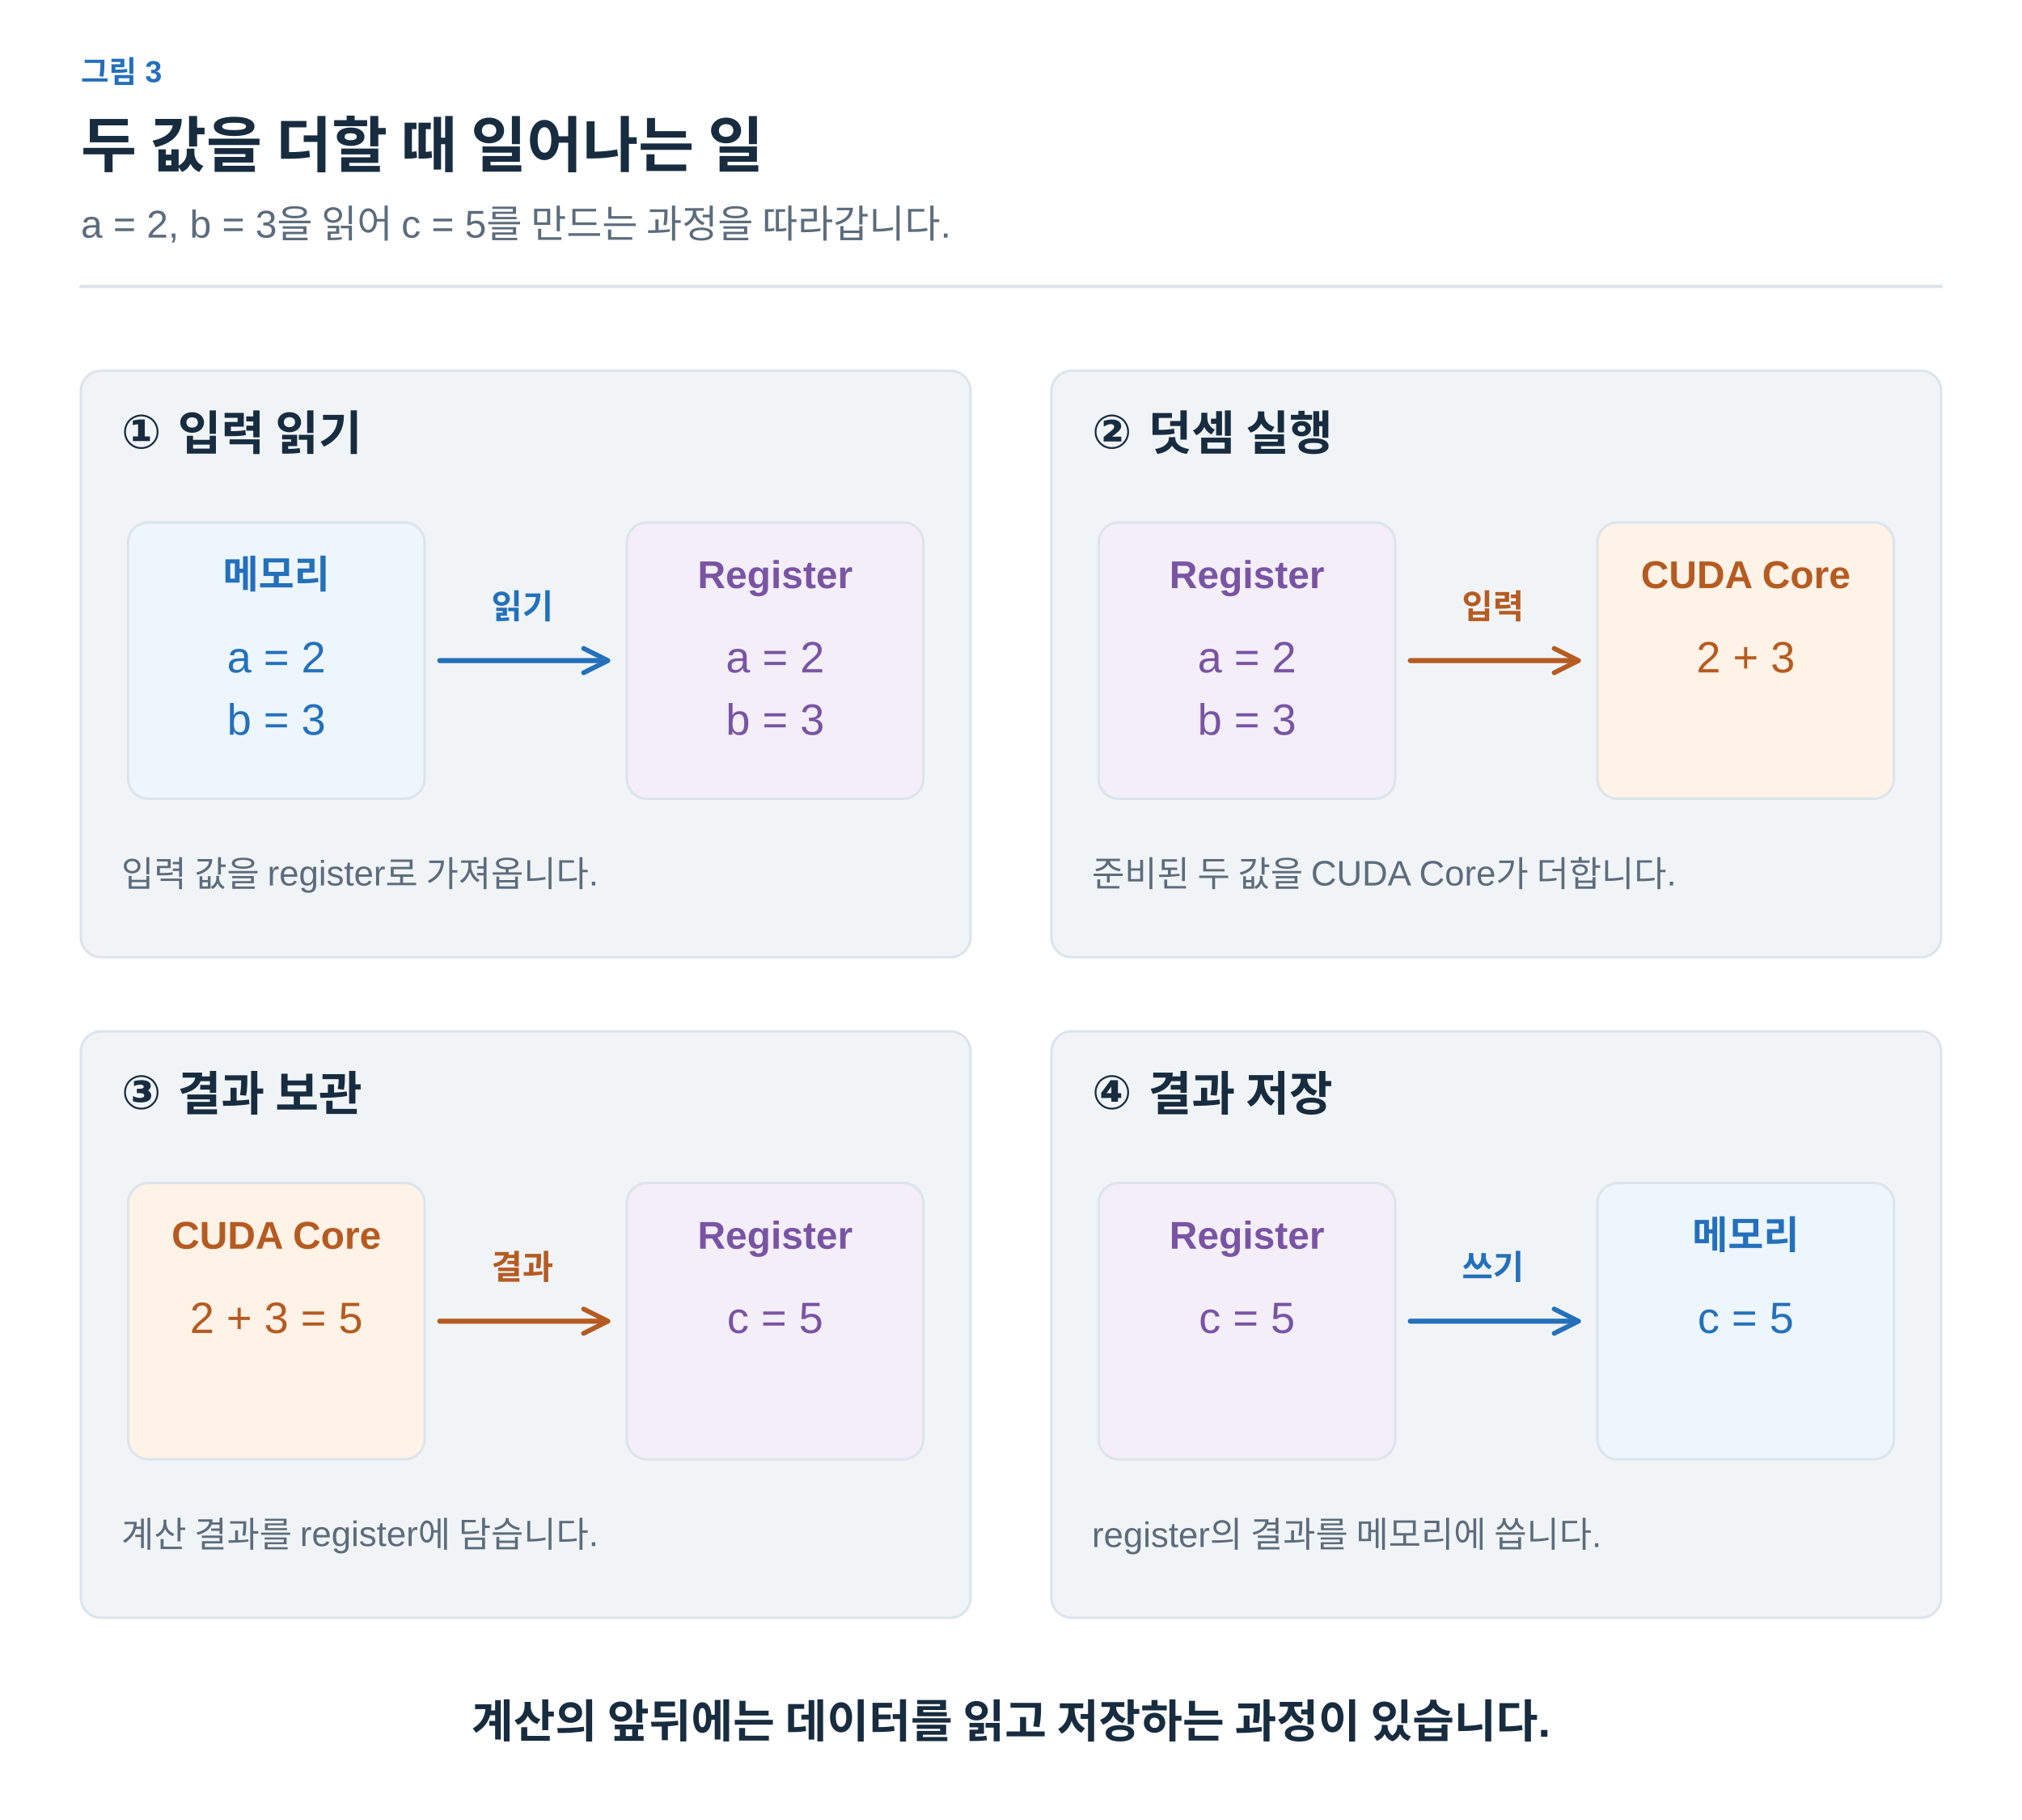
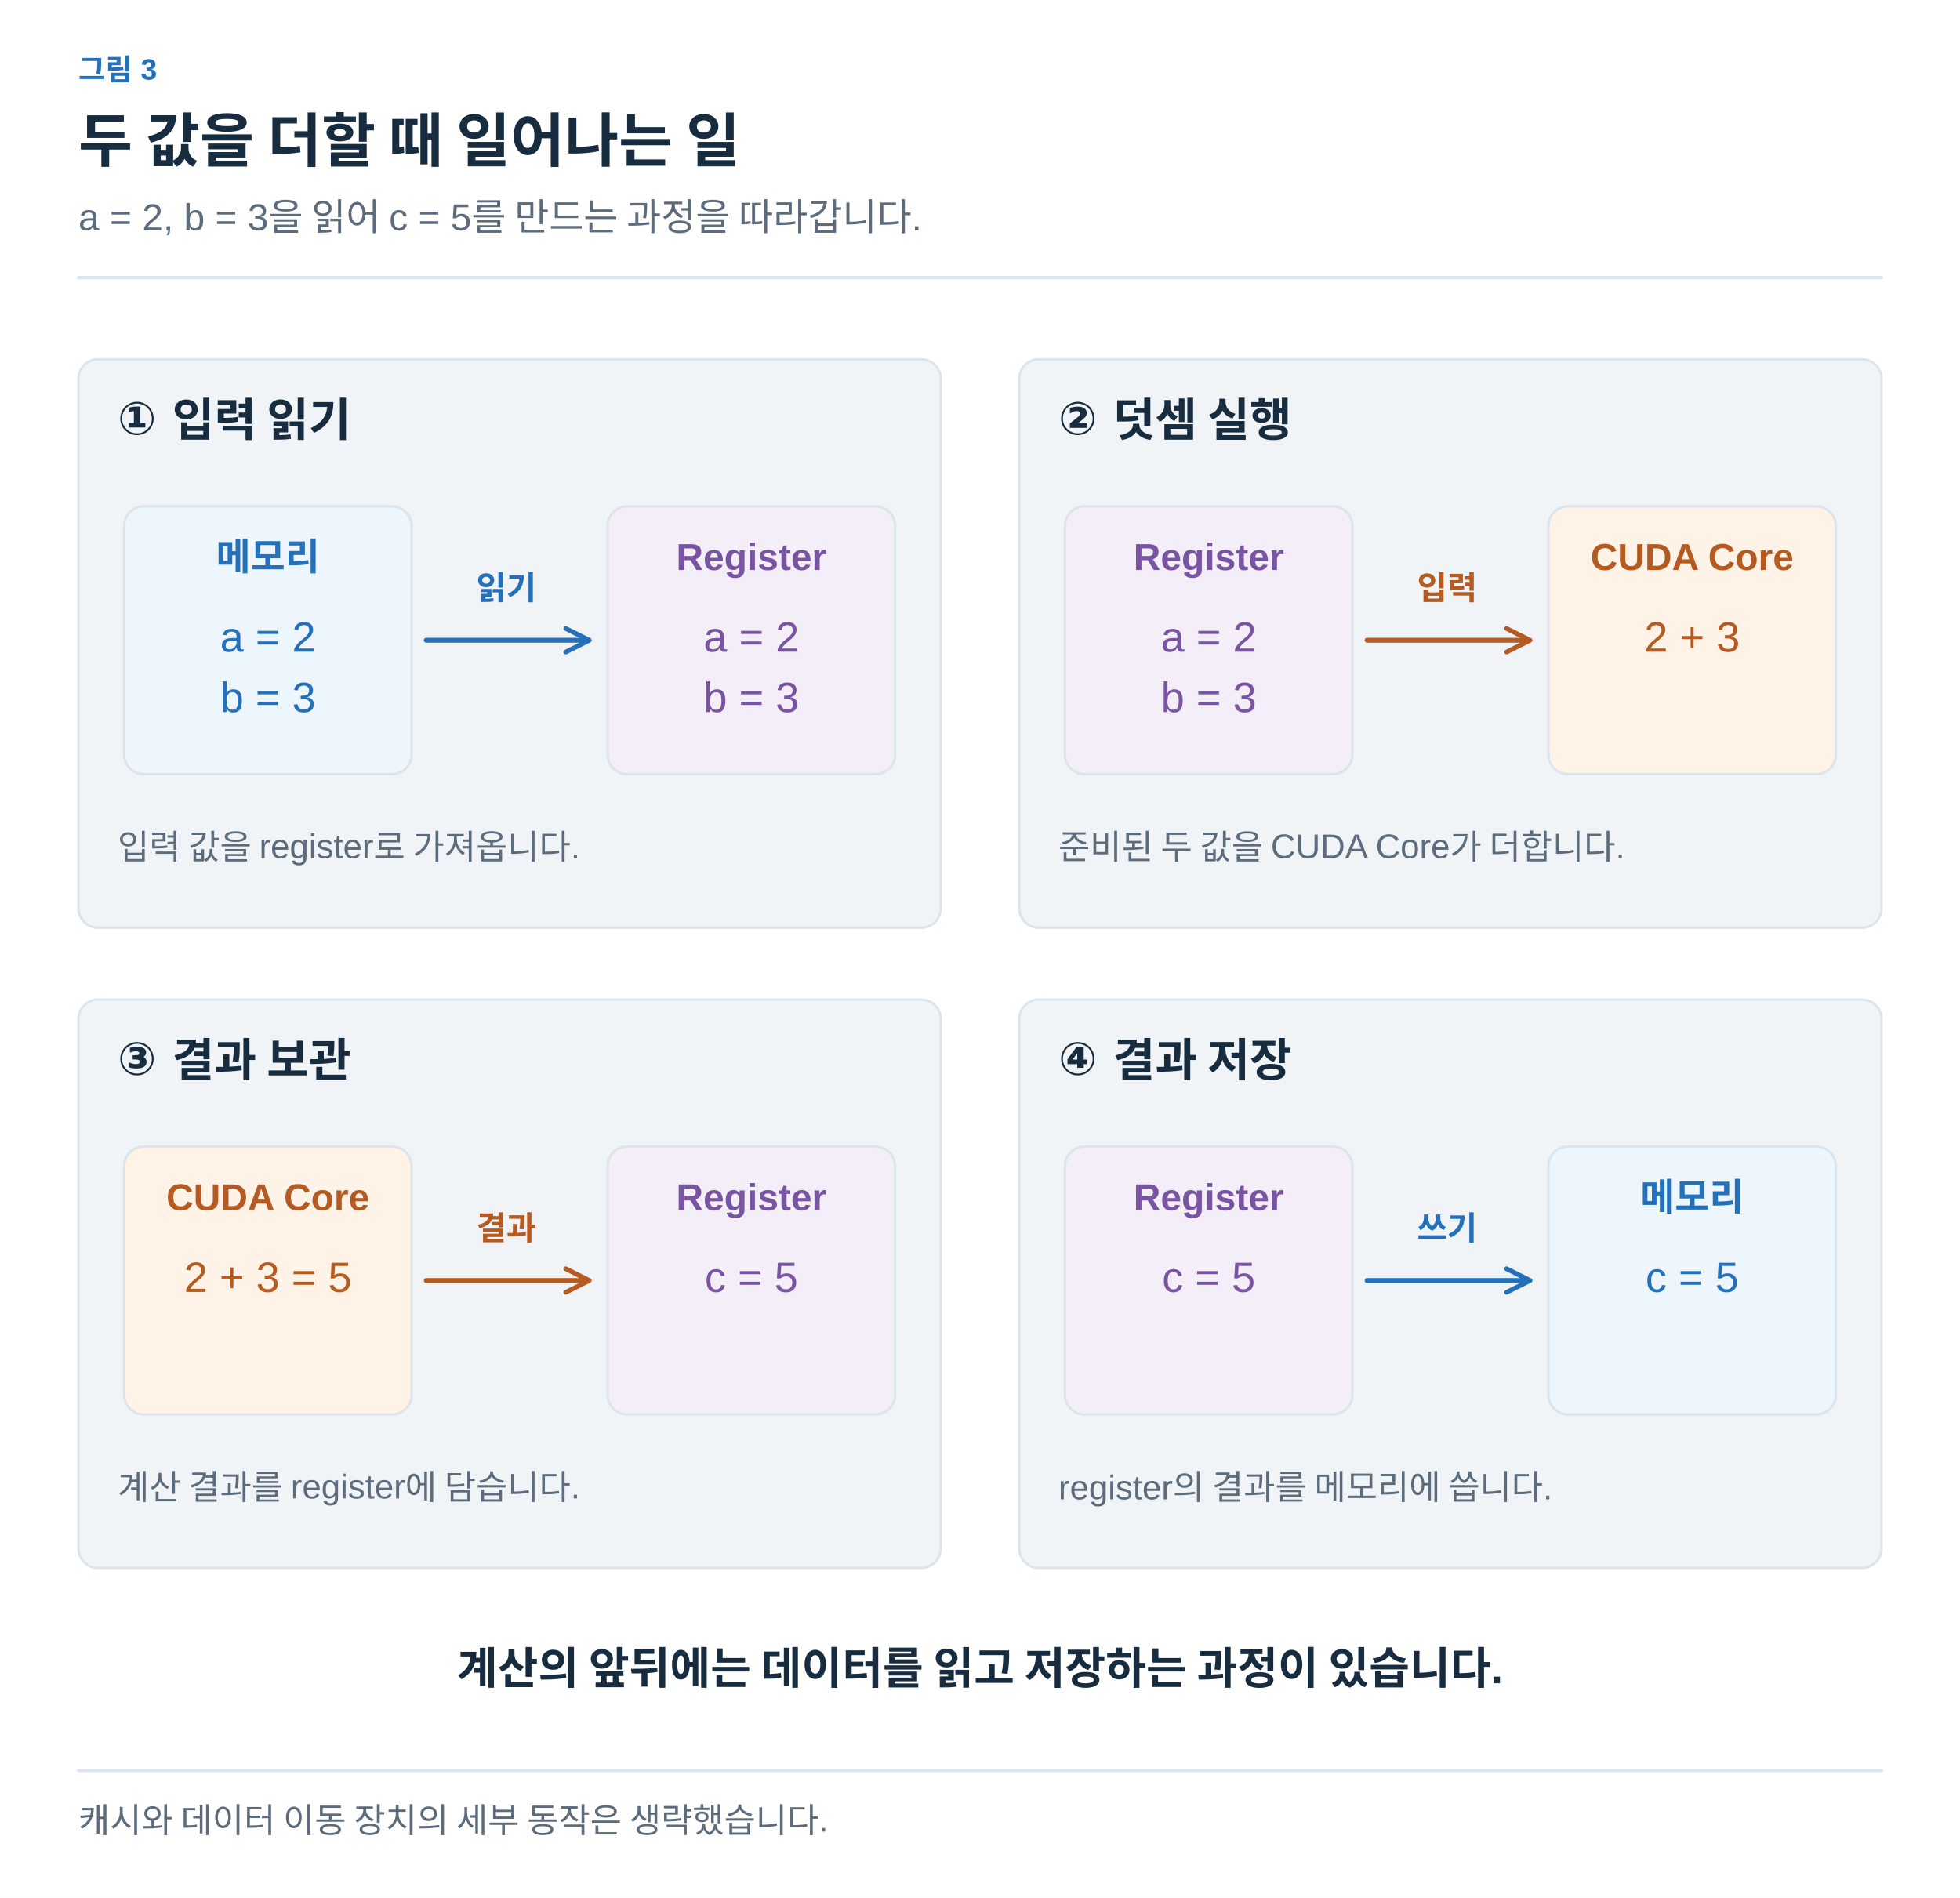
- <svg xmlns="http://www.w3.org/2000/svg" width="1200" height="1080" viewBox="0 0 1200 1080" role="img" aria-labelledby="title desc">
+ <svg xmlns="http://www.w3.org/2000/svg" width="1200" height="1162" viewBox="0 0 1200 1162" role="img" aria-labelledby="title desc">
  <defs>
-     <marker id="muted" viewBox="0 0 10 10" refX="8" refY="5" markerWidth="6" markerHeight="6" orient="auto">
+     <marker id="arrow-ink" viewBox="0 0 10 10" refX="8" refY="5" markerWidth="6" markerHeight="6" orient="auto">
+       <path d="M1 1 L9 5 L1 9" fill="none" stroke="#182C40" stroke-width="1.6" />
+     </marker>
+     <marker id="arrow-muted" viewBox="0 0 10 10" refX="8" refY="5" markerWidth="6" markerHeight="6" orient="auto">
      <path d="M1 1 L9 5 L1 9" fill="none" stroke="#5C6C7C" stroke-width="1.6" />
    </marker>
-     <marker id="blue" viewBox="0 0 10 10" refX="8" refY="5" markerWidth="6" markerHeight="6" orient="auto">
+     <marker id="arrow-line" viewBox="0 0 10 10" refX="8" refY="5" markerWidth="6" markerHeight="6" orient="auto">
+       <path d="M1 1 L9 5 L1 9" fill="none" stroke="#DCE4EC" stroke-width="1.6" />
+     </marker>
+     <marker id="arrow-paper" viewBox="0 0 10 10" refX="8" refY="5" markerWidth="6" markerHeight="6" orient="auto">
+       <path d="M1 1 L9 5 L1 9" fill="none" stroke="#FFFFFF" stroke-width="1.6" />
+     </marker>
+     <marker id="arrow-blue" viewBox="0 0 10 10" refX="8" refY="5" markerWidth="6" markerHeight="6" orient="auto">
      <path d="M1 1 L9 5 L1 9" fill="none" stroke="#2470BB" stroke-width="1.6" />
    </marker>
-     <marker id="orange" viewBox="0 0 10 10" refX="8" refY="5" markerWidth="6" markerHeight="6" orient="auto">
+     <marker id="arrow-teal" viewBox="0 0 10 10" refX="8" refY="5" markerWidth="6" markerHeight="6" orient="auto">
+       <path d="M1 1 L9 5 L1 9" fill="none" stroke="#287D78" stroke-width="1.6" />
+     </marker>
+     <marker id="arrow-orange" viewBox="0 0 10 10" refX="8" refY="5" markerWidth="6" markerHeight="6" orient="auto">
      <path d="M1 1 L9 5 L1 9" fill="none" stroke="#B55B22" stroke-width="1.6" />
    </marker>
-     <marker id="teal" viewBox="0 0 10 10" refX="8" refY="5" markerWidth="6" markerHeight="6" orient="auto">
-       <path d="M1 1 L9 5 L1 9" fill="none" stroke="#287D78" stroke-width="1.6" />
-     </marker>
-     <marker id="purple" viewBox="0 0 10 10" refX="8" refY="5" markerWidth="6" markerHeight="6" orient="auto">
+     <marker id="arrow-purple" viewBox="0 0 10 10" refX="8" refY="5" markerWidth="6" markerHeight="6" orient="auto">
      <path d="M1 1 L9 5 L1 9" fill="none" stroke="#7954A3" stroke-width="1.6" />
    </marker>
+     <marker id="arrow-gray" viewBox="0 0 10 10" refX="8" refY="5" markerWidth="6" markerHeight="6" orient="auto">
+       <path d="M1 1 L9 5 L1 9" fill="none" stroke="#657789" stroke-width="1.6" />
+     </marker>
+     <marker id="arrow-red" viewBox="0 0 10 10" refX="8" refY="5" markerWidth="6" markerHeight="6" orient="auto">
+       <path d="M1 1 L9 5 L1 9" fill="none" stroke="#B34242" stroke-width="1.6" />
+     </marker>
+     <marker id="arrow-indigo" viewBox="0 0 10 10" refX="8" refY="5" markerWidth="6" markerHeight="6" orient="auto">
+       <path d="M1 1 L9 5 L1 9" fill="none" stroke="#4C60A8" stroke-width="1.6" />
+     </marker>
+     <marker id="arrow-slate" viewBox="0 0 10 10" refX="8" refY="5" markerWidth="6" markerHeight="6" orient="auto">
+       <path d="M1 1 L9 5 L1 9" fill="none" stroke="#8191A0" stroke-width="1.6" />
+     </marker>
+     <marker id="arrow-surface" viewBox="0 0 10 10" refX="8" refY="5" markerWidth="6" markerHeight="6" orient="auto">
+       <path d="M1 1 L9 5 L1 9" fill="none" stroke="#F8FAFC" stroke-width="1.6" />
+     </marker>
  </defs>
-   <style>text{font-family:Arial,"Apple SD Gothic Neo","Noto Sans KR",sans-serif}path{stroke-linecap:round;stroke-linejoin:round}</style>
-   <rect width="1200" height="1080" fill="white" />
-   <text x="48" y="49" fill="#2470BB" font-size="18" font-weight="600" text-anchor="start">그림 3</text>
-   <text x="48" y="99" fill="#182C40" font-size="36" font-weight="700" text-anchor="start">두 값을 더할 때 일어나는 일</text>
-   <text x="48" y="141" fill="#5C6C7C" font-size="23" font-weight="400" text-anchor="start">a = 2, b = 3을 읽어 c = 5를 만드는 과정을 따라갑니다.</text>
-   <path d="M48,170 H1152" fill="none" stroke="#DCE4EC" stroke-width="2" />
-   <rect x="48" y="220" width="528" height="348" rx="12" fill="#F1F4F7" stroke="#DCE4EC" stroke-width="1.5" />
-   <text x="72" y="266" fill="#182C40" font-size="28" font-weight="700" text-anchor="start">① 입력 읽기</text>
-   <text x="72" y="526" fill="#5C6C7C" font-size="21" font-weight="400" text-anchor="start">입력 값을 register로 가져옵니다.</text>
-   <rect x="624" y="220" width="528" height="348" rx="12" fill="#F1F4F7" stroke="#DCE4EC" stroke-width="1.5" />
-   <text x="648" y="266" fill="#182C40" font-size="28" font-weight="700" text-anchor="start">② 덧셈 실행</text>
-   <text x="648" y="526" fill="#5C6C7C" font-size="21" font-weight="400" text-anchor="start">준비된 두 값을 CUDA Core가 더합니다.</text>
-   <rect x="48" y="612" width="528" height="348" rx="12" fill="#F1F4F7" stroke="#DCE4EC" stroke-width="1.5" />
-   <text x="72" y="658" fill="#182C40" font-size="28" font-weight="700" text-anchor="start">③ 결과 보관</text>
-   <text x="72" y="918" fill="#5C6C7C" font-size="21" font-weight="400" text-anchor="start">계산 결과를 register에 담습니다.</text>
-   <rect x="624" y="612" width="528" height="348" rx="12" fill="#F1F4F7" stroke="#DCE4EC" stroke-width="1.5" />
-   <text x="648" y="658" fill="#182C40" font-size="28" font-weight="700" text-anchor="start">④ 결과 저장</text>
-   <text x="648" y="918" fill="#5C6C7C" font-size="21" font-weight="400" text-anchor="start">register의 결과를 메모리에 씁니다.</text>
-   <rect x="76" y="310" width="176" height="164" rx="12" fill="#EDF5FD" stroke="#DCE4EC" stroke-width="1.5" />
-   <text x="164.0" y="349" fill="#2470BB" font-size="23" font-weight="600" text-anchor="middle">메모리</text>
-   <text x="164.0" y="399" fill="#2470BB" font-size="26" font-weight="400" text-anchor="middle">a = 2</text>
-   <text x="164.0" y="436" fill="#2470BB" font-size="26" font-weight="400" text-anchor="middle">b = 3</text>
-   <rect x="372" y="310" width="176" height="164" rx="12" fill="#F3EEF8" stroke="#DCE4EC" stroke-width="1.5" />
-   <text x="460.0" y="349" fill="#7954A3" font-size="23" font-weight="600" text-anchor="middle">Register</text>
-   <text x="460.0" y="399" fill="#7954A3" font-size="26" font-weight="400" text-anchor="middle">a = 2</text>
-   <text x="460.0" y="436" fill="#7954A3" font-size="26" font-weight="400" text-anchor="middle">b = 3</text>
-   <path d="M261,392 L359,392" fill="none" stroke="#2470BB" stroke-width="3" marker-end="url(#blue)" />
-   <text x="310" y="367" fill="#2470BB" font-size="20" font-weight="600" text-anchor="middle">읽기</text>
-   <rect x="652" y="310" width="176" height="164" rx="12" fill="#F3EEF8" stroke="#DCE4EC" stroke-width="1.5" />
-   <text x="740.0" y="349" fill="#7954A3" font-size="23" font-weight="600" text-anchor="middle">Register</text>
-   <text x="740.0" y="399" fill="#7954A3" font-size="26" font-weight="400" text-anchor="middle">a = 2</text>
-   <text x="740.0" y="436" fill="#7954A3" font-size="26" font-weight="400" text-anchor="middle">b = 3</text>
-   <rect x="948" y="310" width="176" height="164" rx="12" fill="#FFF2E6" stroke="#DCE4EC" stroke-width="1.5" />
-   <text x="1036.0" y="349" fill="#B55B22" font-size="23" font-weight="600" text-anchor="middle">CUDA Core</text>
-   <text x="1036.0" y="399" fill="#B55B22" font-size="26" font-weight="400" text-anchor="middle">2 + 3</text>
-   <path d="M837,392 L935,392" fill="none" stroke="#B55B22" stroke-width="3" marker-end="url(#orange)" />
-   <text x="886" y="367" fill="#B55B22" font-size="20" font-weight="600" text-anchor="middle">입력</text>
-   <rect x="76" y="702" width="176" height="164" rx="12" fill="#FFF2E6" stroke="#DCE4EC" stroke-width="1.5" />
-   <text x="164.0" y="741" fill="#B55B22" font-size="23" font-weight="600" text-anchor="middle">CUDA Core</text>
-   <text x="164.0" y="791" fill="#B55B22" font-size="26" font-weight="400" text-anchor="middle">2 + 3 = 5</text>
-   <rect x="372" y="702" width="176" height="164" rx="12" fill="#F3EEF8" stroke="#DCE4EC" stroke-width="1.5" />
-   <text x="460.0" y="741" fill="#7954A3" font-size="23" font-weight="600" text-anchor="middle">Register</text>
-   <text x="460.0" y="791" fill="#7954A3" font-size="26" font-weight="400" text-anchor="middle">c = 5</text>
-   <path d="M261,784 L359,784" fill="none" stroke="#B55B22" stroke-width="3" marker-end="url(#orange)" />
-   <text x="310" y="759" fill="#B55B22" font-size="20" font-weight="600" text-anchor="middle">결과</text>
-   <rect x="652" y="702" width="176" height="164" rx="12" fill="#F3EEF8" stroke="#DCE4EC" stroke-width="1.5" />
-   <text x="740.0" y="741" fill="#7954A3" font-size="23" font-weight="600" text-anchor="middle">Register</text>
-   <text x="740.0" y="791" fill="#7954A3" font-size="26" font-weight="400" text-anchor="middle">c = 5</text>
-   <rect x="948" y="702" width="176" height="164" rx="12" fill="#EDF5FD" stroke="#DCE4EC" stroke-width="1.5" />
-   <text x="1036.0" y="741" fill="#2470BB" font-size="23" font-weight="600" text-anchor="middle">메모리</text>
-   <text x="1036.0" y="791" fill="#2470BB" font-size="26" font-weight="400" text-anchor="middle">c = 5</text>
-   <path d="M837,784 L935,784" fill="none" stroke="#2470BB" stroke-width="3" marker-end="url(#blue)" />
-   <text x="886" y="759" fill="#2470BB" font-size="20" font-weight="600" text-anchor="middle">쓰기</text>
-   <text x="600" y="1031" fill="#182C40" font-size="27" font-weight="600" text-anchor="middle">계산의 앞뒤에는 데이터를 읽고 저장하는 과정이 있습니다.</text>
+   <style>text{font-family:Arial,"Apple SD Gothic Neo","Noto Sans KR",sans-serif}text[font-family]{font-family:Menlo,Consolas,monospace}path{stroke-linecap:round;stroke-linejoin:round}</style>
+   <rect width="100%" height="100%" fill="white" />
+   <text x="48" y="49" fill="#2470BB" font-size="18" font-weight="600" text-anchor="start" data-max-width="1104">그림 3</text>
+   <text x="48" y="99" fill="#182C40" font-size="36" font-weight="700" text-anchor="start" data-max-width="1104">두 값을 더할 때 일어나는 일</text>
+   <text x="48" y="141" fill="#5C6C7C" font-size="23" font-weight="400" text-anchor="start" data-max-width="1104">a = 2, b = 3을 읽어 c = 5를 만드는 과정을 따라갑니다.</text>
+   <path d="M48,170 H1152" stroke="#DCE4EC" stroke-width="2" />
+   <g transform="translate(48 206) scale(1)" data-panel="1">
+     <g transform="translate(-48 -206)">
+       <rect x="48" y="220" width="528" height="348" rx="12" fill="#F1F4F7" stroke="#DCE4EC" stroke-width="1.5" />
+       <text x="72" y="266" fill="#182C40" font-size="28" font-weight="700" text-anchor="start">① 입력 읽기</text>
+       <text x="72" y="526" fill="#5C6C7C" font-size="21" font-weight="400" text-anchor="start">입력 값을 register로 가져옵니다.</text>
+       <rect x="624" y="220" width="528" height="348" rx="12" fill="#F1F4F7" stroke="#DCE4EC" stroke-width="1.5" />
+       <text x="648" y="266" fill="#182C40" font-size="28" font-weight="700" text-anchor="start">② 덧셈 실행</text>
+       <text x="648" y="526" fill="#5C6C7C" font-size="21" font-weight="400" text-anchor="start">준비된 두 값을 CUDA Core가 더합니다.</text>
+       <rect x="48" y="612" width="528" height="348" rx="12" fill="#F1F4F7" stroke="#DCE4EC" stroke-width="1.5" />
+       <text x="72" y="658" fill="#182C40" font-size="28" font-weight="700" text-anchor="start">③ 결과 보관</text>
+       <text x="72" y="918" fill="#5C6C7C" font-size="21" font-weight="400" text-anchor="start">계산 결과를 register에 담습니다.</text>
+       <rect x="624" y="612" width="528" height="348" rx="12" fill="#F1F4F7" stroke="#DCE4EC" stroke-width="1.5" />
+       <text x="648" y="658" fill="#182C40" font-size="28" font-weight="700" text-anchor="start">④ 결과 저장</text>
+       <text x="648" y="918" fill="#5C6C7C" font-size="21" font-weight="400" text-anchor="start">register의 결과를 메모리에 씁니다.</text>
+       <rect x="76" y="310" width="176" height="164" rx="12" fill="#EDF5FD" stroke="#DCE4EC" stroke-width="1.5" />
+       <text x="164" y="349" fill="#2470BB" font-size="23" font-weight="600" text-anchor="middle">메모리</text>
+       <text x="164" y="399" fill="#2470BB" font-size="26" font-weight="400" text-anchor="middle">a = 2</text>
+       <text x="164" y="436" fill="#2470BB" font-size="26" font-weight="400" text-anchor="middle">b = 3</text>
+       <rect x="372" y="310" width="176" height="164" rx="12" fill="#F3EEF8" stroke="#DCE4EC" stroke-width="1.5" />
+       <text x="460" y="349" fill="#7954A3" font-size="23" font-weight="600" text-anchor="middle">Register</text>
+       <text x="460" y="399" fill="#7954A3" font-size="26" font-weight="400" text-anchor="middle">a = 2</text>
+       <text x="460" y="436" fill="#7954A3" font-size="26" font-weight="400" text-anchor="middle">b = 3</text>
+       <path d="M261,392 L359,392" fill="none" stroke="#2470BB" stroke-width="3" marker-end="url(#arrow-blue)" />
+       <text x="310" y="367" fill="#2470BB" font-size="20" font-weight="600" text-anchor="middle">읽기</text>
+       <rect x="652" y="310" width="176" height="164" rx="12" fill="#F3EEF8" stroke="#DCE4EC" stroke-width="1.5" />
+       <text x="740" y="349" fill="#7954A3" font-size="23" font-weight="600" text-anchor="middle">Register</text>
+       <text x="740" y="399" fill="#7954A3" font-size="26" font-weight="400" text-anchor="middle">a = 2</text>
+       <text x="740" y="436" fill="#7954A3" font-size="26" font-weight="400" text-anchor="middle">b = 3</text>
+       <rect x="948" y="310" width="176" height="164" rx="12" fill="#FFF2E6" stroke="#DCE4EC" stroke-width="1.5" />
+       <text x="1036" y="349" fill="#B55B22" font-size="23" font-weight="600" text-anchor="middle">CUDA Core</text>
+       <text x="1036" y="399" fill="#B55B22" font-size="26" font-weight="400" text-anchor="middle">2 + 3</text>
+       <path d="M837,392 L935,392" fill="none" stroke="#B55B22" stroke-width="3" marker-end="url(#arrow-orange)" />
+       <text x="886" y="367" fill="#B55B22" font-size="20" font-weight="600" text-anchor="middle">입력</text>
+       <rect x="76" y="702" width="176" height="164" rx="12" fill="#FFF2E6" stroke="#DCE4EC" stroke-width="1.5" />
+       <text x="164" y="741" fill="#B55B22" font-size="23" font-weight="600" text-anchor="middle">CUDA Core</text>
+       <text x="164" y="791" fill="#B55B22" font-size="26" font-weight="400" text-anchor="middle">2 + 3 = 5</text>
+       <rect x="372" y="702" width="176" height="164" rx="12" fill="#F3EEF8" stroke="#DCE4EC" stroke-width="1.5" />
+       <text x="460" y="741" fill="#7954A3" font-size="23" font-weight="600" text-anchor="middle">Register</text>
+       <text x="460" y="791" fill="#7954A3" font-size="26" font-weight="400" text-anchor="middle">c = 5</text>
+       <path d="M261,784 L359,784" fill="none" stroke="#B55B22" stroke-width="3" marker-end="url(#arrow-orange)" />
+       <text x="310" y="759" fill="#B55B22" font-size="20" font-weight="600" text-anchor="middle">결과</text>
+       <rect x="652" y="702" width="176" height="164" rx="12" fill="#F3EEF8" stroke="#DCE4EC" stroke-width="1.5" />
+       <text x="740" y="741" fill="#7954A3" font-size="23" font-weight="600" text-anchor="middle">Register</text>
+       <text x="740" y="791" fill="#7954A3" font-size="26" font-weight="400" text-anchor="middle">c = 5</text>
+       <rect x="948" y="702" width="176" height="164" rx="12" fill="#EDF5FD" stroke="#DCE4EC" stroke-width="1.5" />
+       <text x="1036" y="741" fill="#2470BB" font-size="23" font-weight="600" text-anchor="middle">메모리</text>
+       <text x="1036" y="791" fill="#2470BB" font-size="26" font-weight="400" text-anchor="middle">c = 5</text>
+       <path d="M837,784 L935,784" fill="none" stroke="#2470BB" stroke-width="3" marker-end="url(#arrow-blue)" />
+       <text x="886" y="759" fill="#2470BB" font-size="20" font-weight="600" text-anchor="middle">쓰기</text>
+       <text x="600" y="1031" fill="#182C40" font-size="27" font-weight="600" text-anchor="middle">계산의 앞뒤에는 데이터를 읽고 저장하는 과정이 있습니다.</text>
+     </g>
+   </g>
+   <path d="M48,1084 H1152" stroke="#DCE4EC" stroke-width="2" />
+   <text x="48" y="1122" fill="#5C6C7C" font-size="21" font-weight="400" text-anchor="start" data-max-width="1104">캐시와 데이터 이동 장치의 세부 동작은 생략했습니다.</text>
</svg>
